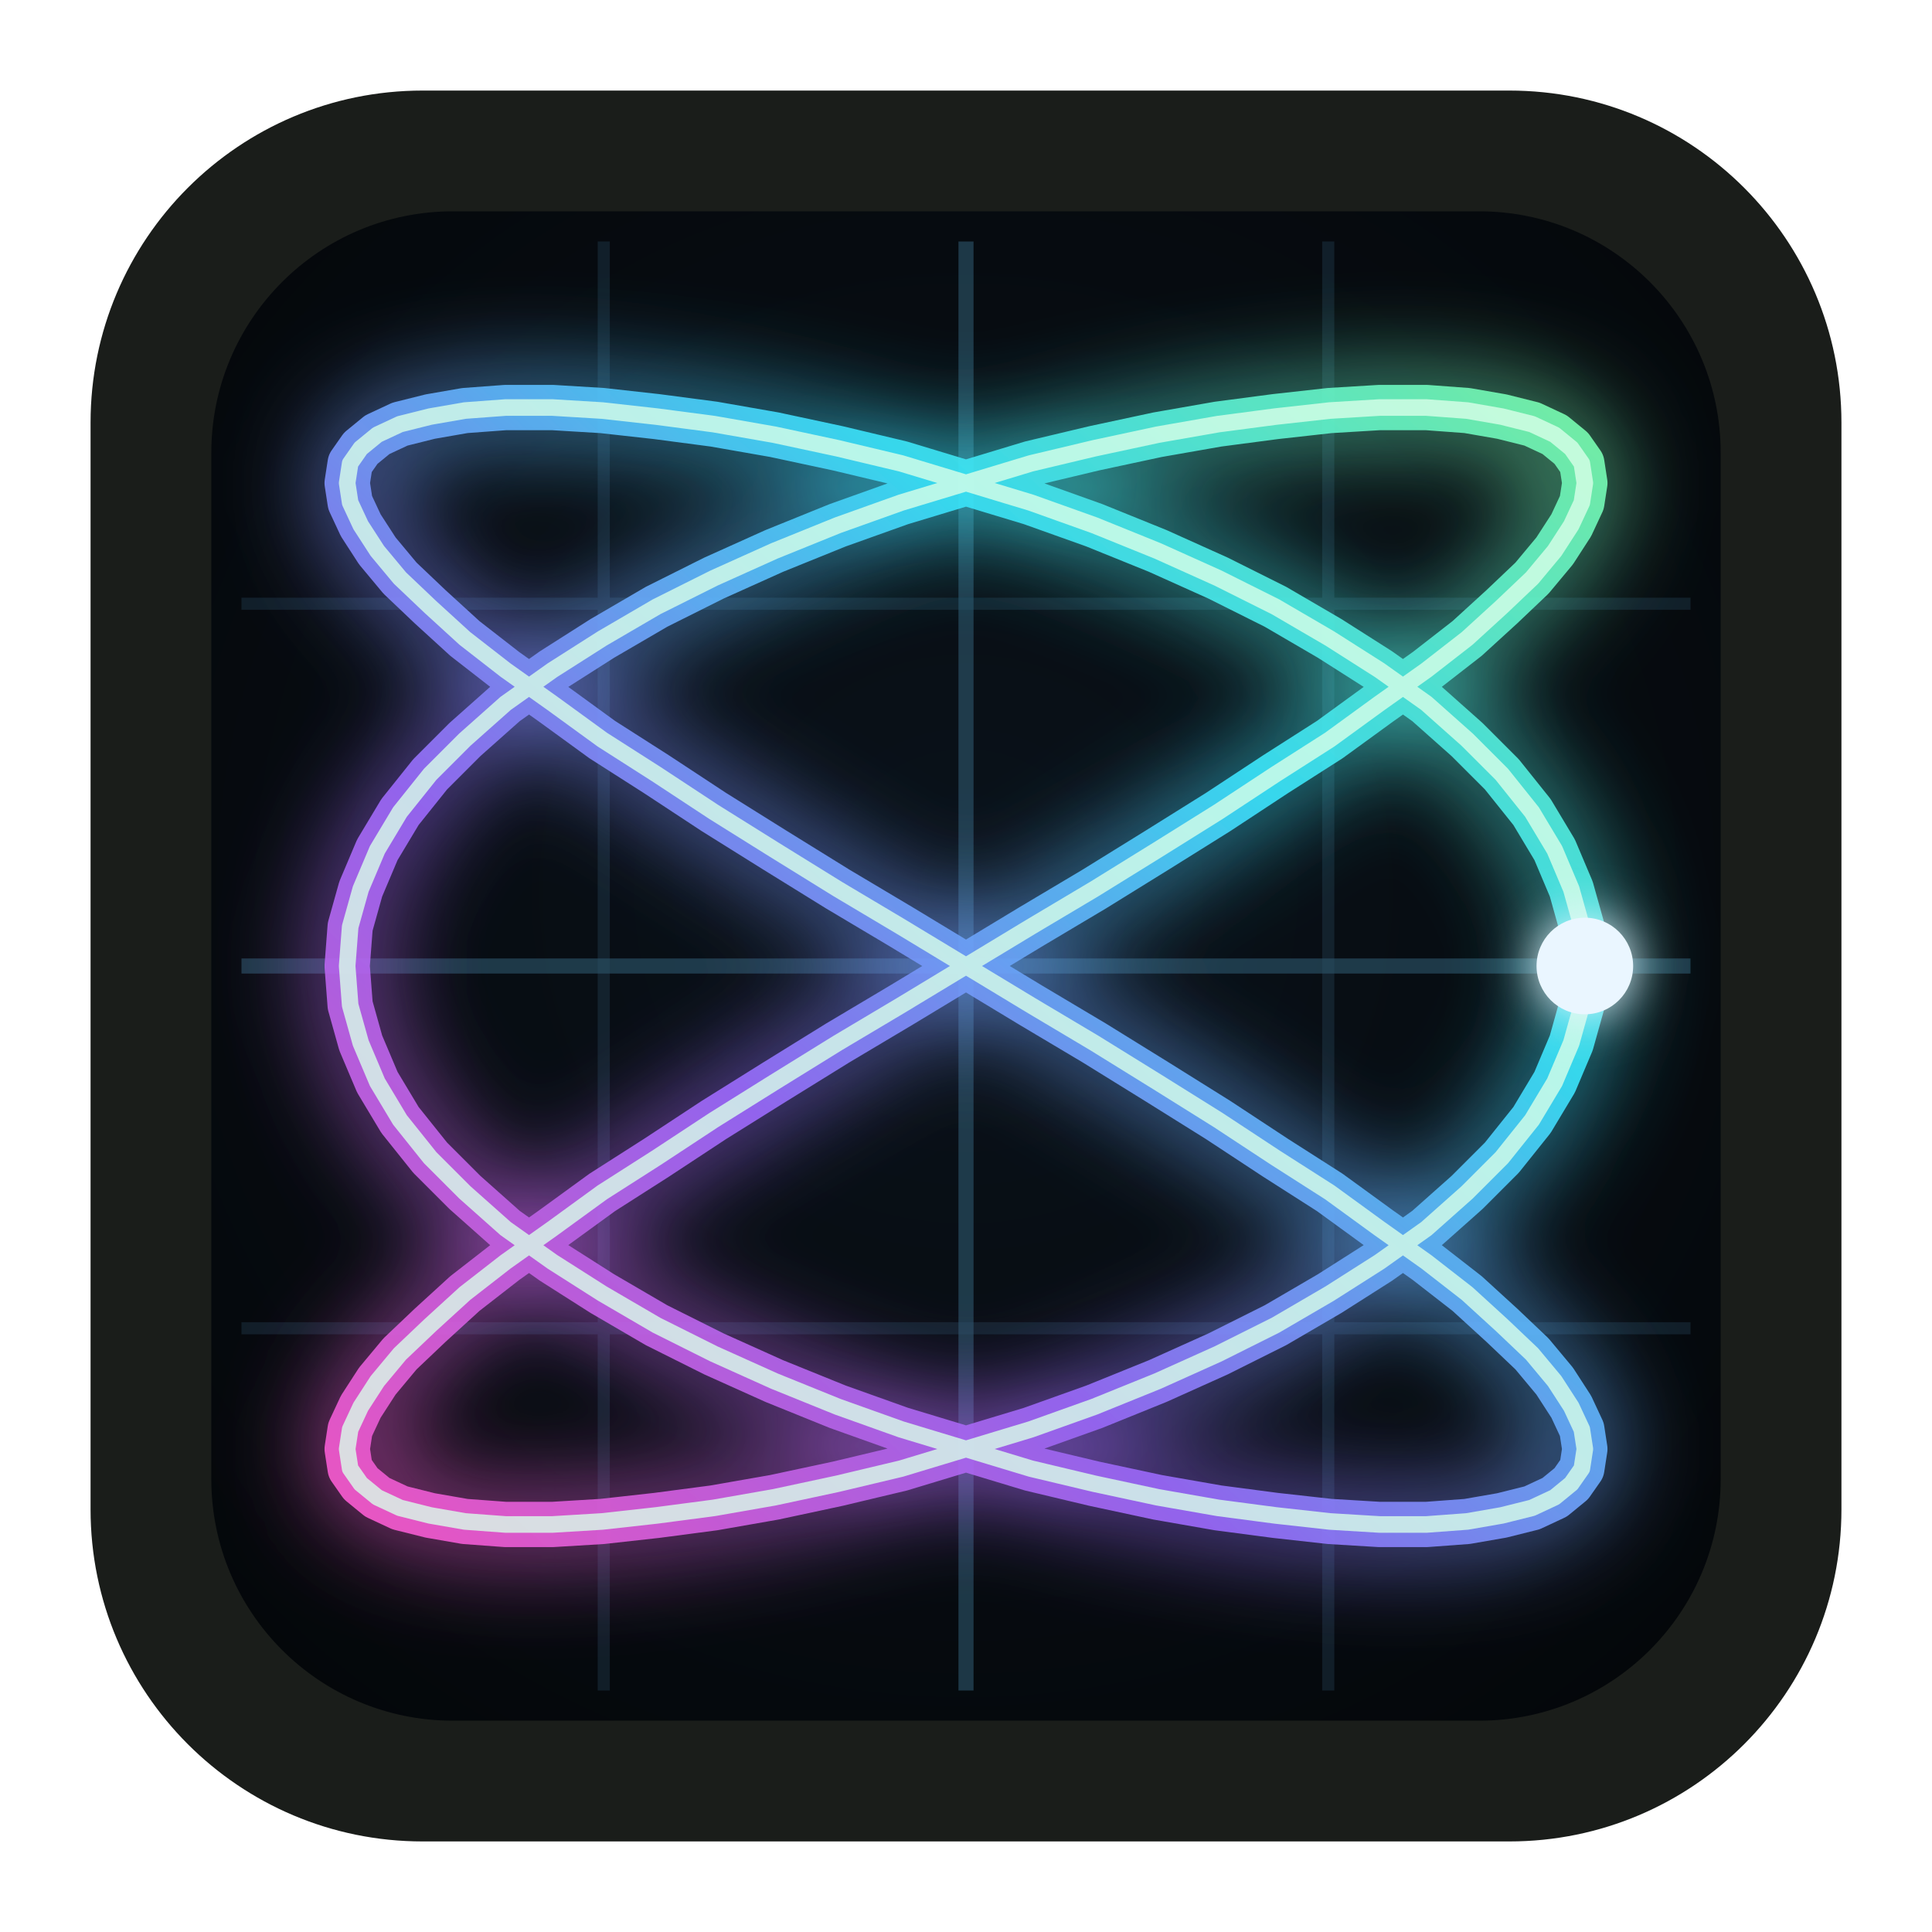
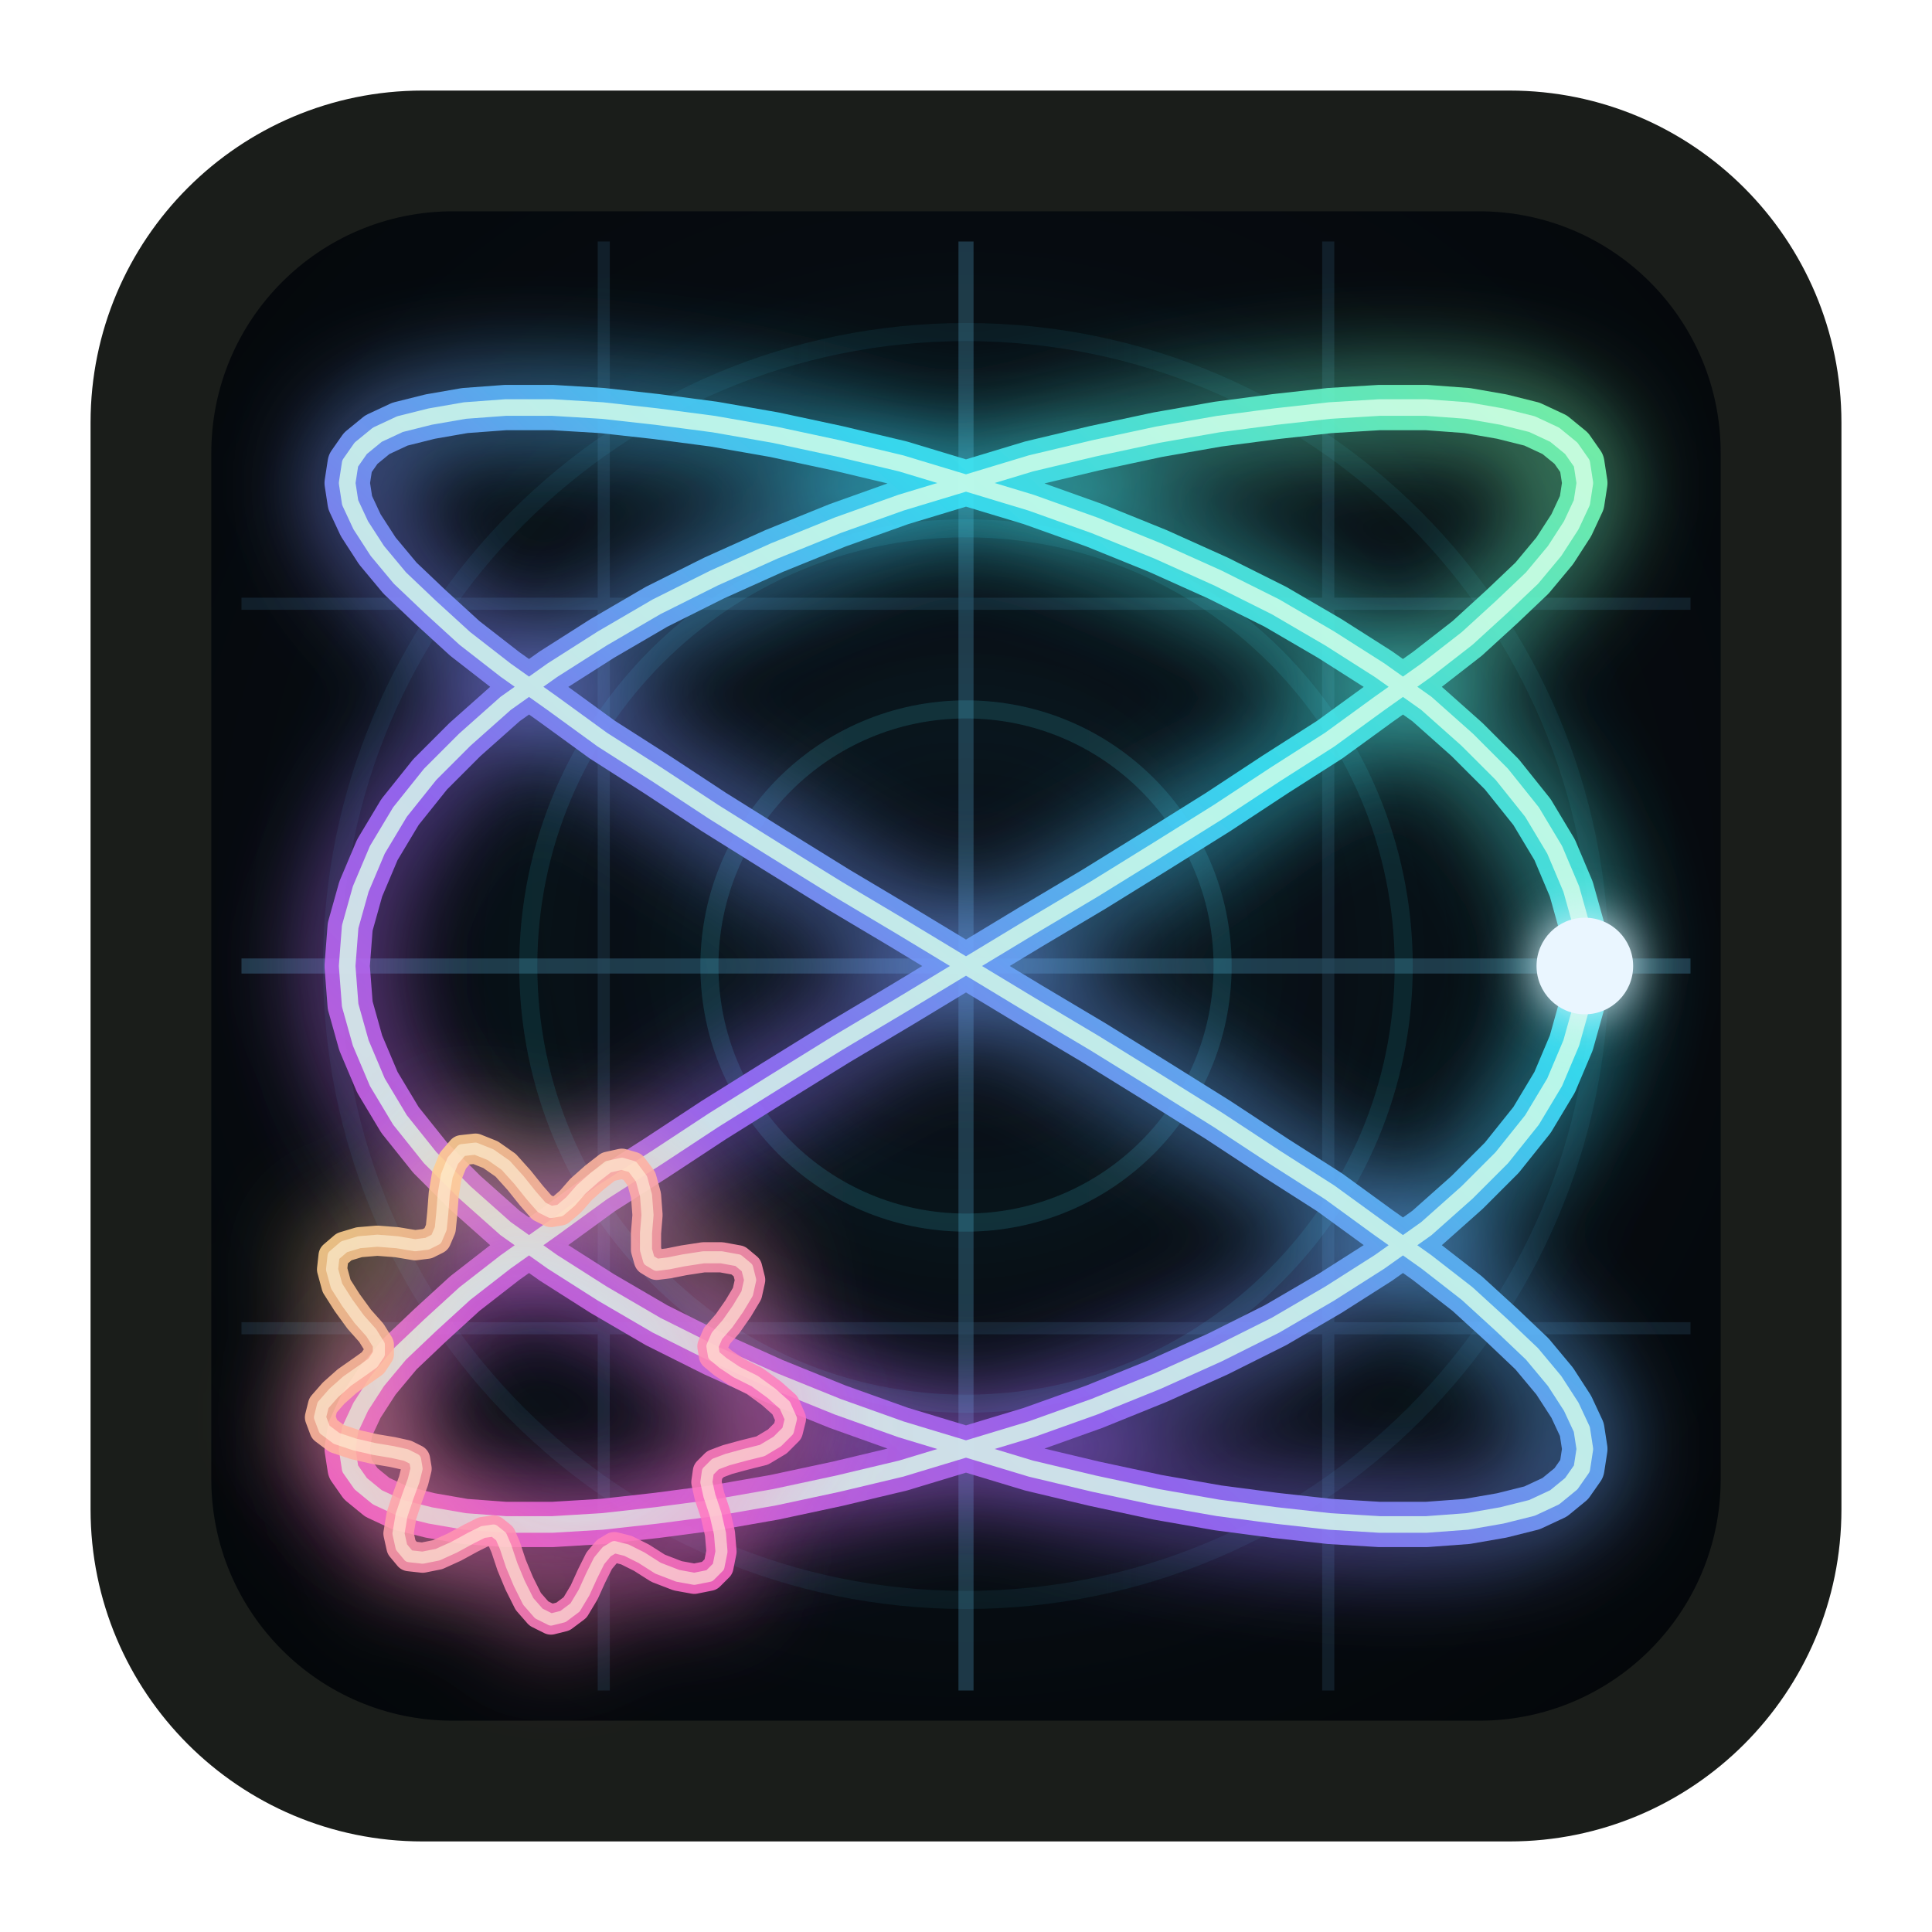
<svg xmlns="http://www.w3.org/2000/svg" width="128" height="128" viewBox="0 0 128 128">
  <defs>
    <filter id="beam-glow" x="-40%" y="-40%" width="180%" height="180%">
      <feGaussianBlur in="SourceGraphic" stdDeviation="3.2" result="blur" />
      <feMerge>
        <feMergeNode in="blur" />
        <feMergeNode in="SourceGraphic" />
      </feMerge>
    </filter>
    <filter id="flash-glow" x="-60%" y="-60%" width="220%" height="220%">
      <feGaussianBlur in="SourceGraphic" stdDeviation="1.6" result="blur" />
      <feMerge>
        <feMergeNode in="blur" />
        <feMergeNode in="SourceGraphic" />
      </feMerge>
    </filter>
    <radialGradient id="screen-tint" cx="50%" cy="45%" r="70%">
      <stop offset="0%" stop-color="#0a121a" />
      <stop offset="100%" stop-color="#04070a" />
    </radialGradient>
    <linearGradient id="trace-gradient" x1="0%" y1="100%" x2="100%" y2="0%">
      <stop offset="0%" stop-color="#ff5ad1" />
      <stop offset="35%" stop-color="#9d6bff" />
      <stop offset="70%" stop-color="#3ae8ff" />
      <stop offset="100%" stop-color="#7dffb0" />
    </linearGradient>
  </defs>
  <rect x="6" y="6" width="116" height="116" rx="22" fill="#1a1d1a" />
  <rect x="14" y="14" width="100" height="100" rx="16" fill="url(#screen-tint)" />
  <g stroke="#3a6e8a" stroke-width="1" opacity="0.45">
    <line x1="64" y1="16" x2="64" y2="112" />
    <line x1="16" y1="64" x2="112" y2="64" />
  </g>
  <g stroke="#2c5269" stroke-width="0.8" opacity="0.3">
    <line x1="40" y1="16" x2="40" y2="112" />
    <line x1="88" y1="16" x2="88" y2="112" />
    <line x1="16" y1="40" x2="112" y2="40" />
    <line x1="16" y1="88" x2="112" y2="88" />
  </g>
+   <g fill="none" stroke="#3ae8ff" stroke-width="1.2" filter="url(#beam-glow)">
+     <circle cx="64" cy="64" r="17" opacity="0.14" />
+     <circle cx="64" cy="64" r="29" opacity="0.10" />
+     <circle cx="64" cy="64" r="42" opacity="0.07" />
+   </g>
  <path d="M 105.0 64.0 L 104.8 66.6 L 104.1 69.1 L 103.0 71.7 L 101.5 74.2 L 99.5 76.7 L 97.2 79.0 L 94.5 81.4 L 91.4 83.6 L 88.1 85.7 L 84.5 87.8 L 80.7 89.7 L 76.7 91.5 L 72.5 93.2 L 68.3 94.7 L 64.0 96.0 L 59.7 97.3 L 55.5 98.3 L 51.3 99.2 L 47.3 99.9 L 43.5 100.4 L 39.9 100.8 L 36.6 101.0 L 33.5 101.0 L 30.8 100.8 L 28.5 100.4 L 26.5 99.9 L 25.0 99.2 L 23.9 98.3 L 23.2 97.3 L 23.0 96.0 L 23.2 94.7 L 23.9 93.2 L 25.0 91.5 L 26.5 89.7 L 28.5 87.8 L 30.8 85.7 L 33.5 83.6 L 36.6 81.4 L 39.9 79.0 L 43.5 76.7 L 47.3 74.2 L 51.3 71.7 L 55.5 69.1 L 59.7 66.6 L 64.0 64.0 L 68.3 61.4 L 72.5 58.9 L 76.7 56.3 L 80.7 53.8 L 84.5 51.3 L 88.1 49.0 L 91.4 46.6 L 94.5 44.4 L 97.2 42.3 L 99.5 40.2 L 101.5 38.3 L 103.0 36.5 L 104.1 34.8 L 104.8 33.3 L 105.0 32.0 L 104.8 30.7 L 104.1 29.7 L 103.0 28.8 L 101.5 28.1 L 99.5 27.6 L 97.2 27.2 L 94.5 27.0 L 91.4 27.0 L 88.1 27.2 L 84.5 27.6 L 80.7 28.1 L 76.7 28.8 L 72.5 29.7 L 68.3 30.7 L 64.0 32.0 L 59.7 33.3 L 55.5 34.8 L 51.3 36.5 L 47.3 38.3 L 43.5 40.2 L 39.9 42.3 L 36.6 44.4 L 33.5 46.6 L 30.8 49.0 L 28.5 51.3 L 26.5 53.8 L 25.0 56.3 L 23.9 58.9 L 23.2 61.4 L 23.0 64.0 L 23.2 66.6 L 23.9 69.1 L 25.0 71.7 L 26.5 74.2 L 28.5 76.7 L 30.8 79.0 L 33.5 81.4 L 36.6 83.6 L 39.9 85.7 L 43.5 87.8 L 47.3 89.7 L 51.3 91.5 L 55.5 93.2 L 59.7 94.7 L 64.0 96.0 L 68.3 97.3 L 72.5 98.3 L 76.7 99.2 L 80.7 99.9 L 84.5 100.4 L 88.1 100.8 L 91.4 101.0 L 94.5 101.0 L 97.2 100.8 L 99.5 100.4 L 101.5 99.9 L 103.0 99.2 L 104.1 98.3 L 104.8 97.3 L 105.0 96.0 L 104.8 94.7 L 104.1 93.2 L 103.0 91.5 L 101.5 89.7 L 99.5 87.8 L 97.2 85.7 L 94.5 83.6 L 91.4 81.4 L 88.1 79.0 L 84.5 76.7 L 80.7 74.2 L 76.7 71.7 L 72.5 69.1 L 68.3 66.6 L 64.0 64.0 L 59.7 61.4 L 55.5 58.9 L 51.3 56.3 L 47.3 53.8 L 43.5 51.3 L 39.9 49.0 L 36.6 46.6 L 33.5 44.4 L 30.8 42.3 L 28.5 40.2 L 26.5 38.3 L 25.0 36.5 L 23.9 34.8 L 23.2 33.3 L 23.0 32.0 L 23.2 30.7 L 23.9 29.7 L 25.0 28.8 L 26.5 28.1 L 28.5 27.6 L 30.8 27.2 L 33.5 27.0 L 36.6 27.0 L 39.9 27.2 L 43.5 27.6 L 47.3 28.1 L 51.3 28.8 L 55.5 29.7 L 59.7 30.7 L 64.0 32.0 L 68.3 33.3 L 72.5 34.8 L 76.7 36.5 L 80.7 38.3 L 84.5 40.2 L 88.1 42.3 L 91.4 44.4 L 94.5 46.6 L 97.2 49.0 L 99.5 51.3 L 101.5 53.8 L 103.0 56.3 L 104.1 58.9 L 104.8 61.4 L 105.0 64.0" fill="none" stroke="url(#trace-gradient)" stroke-width="3.0" stroke-linecap="round" stroke-linejoin="round" filter="url(#beam-glow)" opacity="0.92" />
  <path d="M 105.0 64.0 L 104.8 66.6 L 104.1 69.1 L 103.0 71.7 L 101.5 74.2 L 99.5 76.7 L 97.2 79.0 L 94.5 81.4 L 91.4 83.6 L 88.1 85.7 L 84.5 87.8 L 80.7 89.7 L 76.7 91.5 L 72.5 93.2 L 68.3 94.7 L 64.0 96.0 L 59.7 97.3 L 55.5 98.3 L 51.3 99.2 L 47.3 99.9 L 43.5 100.4 L 39.9 100.8 L 36.6 101.0 L 33.5 101.0 L 30.8 100.8 L 28.5 100.4 L 26.5 99.9 L 25.0 99.2 L 23.9 98.3 L 23.2 97.3 L 23.0 96.0 L 23.2 94.7 L 23.9 93.2 L 25.0 91.5 L 26.5 89.7 L 28.5 87.8 L 30.8 85.7 L 33.5 83.6 L 36.6 81.4 L 39.9 79.0 L 43.5 76.7 L 47.3 74.2 L 51.3 71.7 L 55.5 69.1 L 59.7 66.6 L 64.0 64.0 L 68.3 61.4 L 72.5 58.9 L 76.7 56.3 L 80.7 53.8 L 84.5 51.3 L 88.1 49.0 L 91.4 46.6 L 94.5 44.4 L 97.2 42.3 L 99.5 40.2 L 101.5 38.3 L 103.0 36.5 L 104.1 34.8 L 104.8 33.3 L 105.0 32.0 L 104.8 30.7 L 104.1 29.7 L 103.0 28.8 L 101.5 28.1 L 99.5 27.6 L 97.2 27.2 L 94.5 27.0 L 91.4 27.0 L 88.1 27.2 L 84.5 27.6 L 80.7 28.1 L 76.7 28.8 L 72.5 29.7 L 68.3 30.7 L 64.0 32.0 L 59.7 33.3 L 55.5 34.8 L 51.3 36.5 L 47.3 38.3 L 43.5 40.2 L 39.9 42.3 L 36.6 44.4 L 33.5 46.6 L 30.8 49.0 L 28.5 51.3 L 26.5 53.8 L 25.0 56.3 L 23.9 58.9 L 23.2 61.4 L 23.0 64.0 L 23.2 66.6 L 23.9 69.1 L 25.0 71.7 L 26.5 74.2 L 28.5 76.7 L 30.8 79.0 L 33.5 81.4 L 36.6 83.6 L 39.9 85.7 L 43.5 87.8 L 47.3 89.7 L 51.3 91.5 L 55.5 93.2 L 59.7 94.7 L 64.0 96.0 L 68.3 97.3 L 72.5 98.3 L 76.7 99.2 L 80.7 99.9 L 84.5 100.4 L 88.1 100.8 L 91.4 101.0 L 94.5 101.0 L 97.2 100.8 L 99.5 100.4 L 101.5 99.9 L 103.0 99.2 L 104.1 98.3 L 104.8 97.3 L 105.0 96.0 L 104.8 94.7 L 104.1 93.2 L 103.0 91.5 L 101.5 89.7 L 99.5 87.8 L 97.2 85.7 L 94.5 83.6 L 91.4 81.4 L 88.1 79.0 L 84.5 76.7 L 80.7 74.2 L 76.7 71.7 L 72.5 69.1 L 68.3 66.6 L 64.0 64.0 L 59.7 61.4 L 55.5 58.9 L 51.3 56.3 L 47.3 53.8 L 43.5 51.3 L 39.9 49.0 L 36.6 46.6 L 33.5 44.4 L 30.8 42.3 L 28.5 40.2 L 26.5 38.3 L 25.0 36.5 L 23.9 34.8 L 23.2 33.3 L 23.0 32.0 L 23.2 30.7 L 23.9 29.7 L 25.0 28.8 L 26.5 28.1 L 28.5 27.6 L 30.8 27.2 L 33.5 27.0 L 36.6 27.0 L 39.9 27.2 L 43.5 27.6 L 47.3 28.1 L 51.3 28.8 L 55.5 29.7 L 59.7 30.7 L 64.0 32.0 L 68.3 33.3 L 72.5 34.8 L 76.7 36.5 L 80.7 38.3 L 84.5 40.2 L 88.1 42.3 L 91.4 44.4 L 94.5 46.6 L 97.2 49.0 L 99.5 51.3 L 101.5 53.8 L 103.0 56.3 L 104.1 58.9 L 104.8 61.4 L 105.0 64.0" fill="none" stroke="#d8ffe8" stroke-width="1.1" stroke-linecap="round" stroke-linejoin="round" opacity="0.8" />
+   <linearGradient id="ring-gradient" x1="0%" y1="0%" x2="100%" y2="100%">
+     <stop offset="0%" stop-color="#ffdf87" />
+     <stop offset="100%" stop-color="#ff5ad1" />
+   </linearGradient>
+   <path d="M 50.0 91.5 L 51.1 92.3 L 52.0 93.1 L 52.4 94.0 L 52.2 94.8 L 51.5 95.5 L 50.5 96.1 L 49.3 96.4 L 48.2 96.7 L 47.4 97.0 L 46.9 97.5 L 46.8 98.2 L 47.0 99.1 L 47.4 100.3 L 47.7 101.6 L 47.8 102.8 L 47.6 103.8 L 47.0 104.4 L 46.0 104.6 L 44.9 104.4 L 43.6 103.9 L 42.5 103.2 L 41.5 102.7 L 40.7 102.5 L 40.2 102.8 L 39.7 103.4 L 39.2 104.4 L 38.7 105.5 L 38.1 106.5 L 37.3 107.1 L 36.5 107.3 L 35.7 106.9 L 35.0 106.1 L 34.4 104.9 L 33.9 103.7 L 33.5 102.5 L 33.2 101.8 L 32.7 101.4 L 32.0 101.5 L 31.2 101.9 L 30.1 102.5 L 29.0 103.0 L 28.0 103.2 L 27.1 103.1 L 26.6 102.5 L 26.4 101.6 L 26.6 100.4 L 27.0 99.2 L 27.4 98.1 L 27.6 97.3 L 27.5 96.7 L 26.9 96.4 L 26.0 96.2 L 24.8 96.0 L 23.5 95.7 L 22.3 95.3 L 21.5 94.7 L 21.2 93.9 L 21.4 93.1 L 22.1 92.3 L 23.0 91.5 L 24.0 90.8 L 24.7 90.3 L 25.1 89.7 L 25.1 89.1 L 24.6 88.3 L 23.8 87.4 L 23.0 86.3 L 22.3 85.2 L 22.0 84.1 L 22.1 83.2 L 22.8 82.6 L 23.8 82.3 L 25.0 82.2 L 26.3 82.3 L 27.5 82.5 L 28.3 82.4 L 28.9 82.1 L 29.2 81.4 L 29.3 80.4 L 29.4 79.1 L 29.6 77.9 L 30.0 76.9 L 30.6 76.2 L 31.5 76.1 L 32.5 76.5 L 33.5 77.2 L 34.4 78.2 L 35.2 79.2 L 35.9 80.0 L 36.5 80.3 L 37.1 80.2 L 37.8 79.6 L 38.5 78.8 L 39.4 78.0 L 40.3 77.3 L 41.2 77.1 L 41.9 77.3 L 42.5 78.1 L 42.8 79.2 L 42.9 80.5 L 42.8 81.7 L 42.8 82.8 L 43.0 83.5 L 43.5 83.8 L 44.3 83.7 L 45.3 83.5 L 46.6 83.3 L 47.8 83.3 L 48.9 83.5 L 49.5 84.0 L 49.7 84.8 L 49.5 85.7 L 48.9 86.7 L 48.2 87.7 L 47.5 88.5 L 47.2 89.2 L 47.3 89.8 L 47.9 90.3 L 48.8 90.9 L 50.0 91.5" fill="none" stroke="url(#ring-gradient)" stroke-width="2.0" stroke-linecap="round" stroke-linejoin="round" filter="url(#beam-glow)" opacity="0.9" />
+   <path d="M 50.0 91.5 L 51.1 92.3 L 52.0 93.1 L 52.4 94.0 L 52.2 94.8 L 51.5 95.5 L 50.5 96.1 L 49.3 96.4 L 48.2 96.7 L 47.4 97.0 L 46.9 97.5 L 46.8 98.2 L 47.0 99.1 L 47.4 100.3 L 47.7 101.6 L 47.8 102.8 L 47.6 103.8 L 47.0 104.4 L 46.0 104.6 L 44.9 104.4 L 43.6 103.9 L 42.5 103.2 L 41.5 102.7 L 40.7 102.5 L 40.2 102.8 L 39.7 103.4 L 39.2 104.4 L 38.7 105.5 L 38.1 106.5 L 37.3 107.1 L 36.5 107.3 L 35.7 106.9 L 35.0 106.1 L 34.4 104.9 L 33.9 103.7 L 33.5 102.5 L 33.2 101.8 L 32.7 101.4 L 32.0 101.5 L 31.2 101.9 L 30.1 102.5 L 29.0 103.0 L 28.0 103.2 L 27.1 103.1 L 26.6 102.5 L 26.4 101.6 L 26.6 100.4 L 27.0 99.2 L 27.4 98.1 L 27.6 97.3 L 27.5 96.7 L 26.9 96.4 L 26.0 96.2 L 24.8 96.0 L 23.5 95.7 L 22.3 95.3 L 21.5 94.7 L 21.2 93.9 L 21.4 93.1 L 22.1 92.3 L 23.0 91.5 L 24.0 90.8 L 24.7 90.3 L 25.1 89.7 L 25.1 89.1 L 24.6 88.3 L 23.8 87.4 L 23.0 86.3 L 22.3 85.2 L 22.0 84.1 L 22.1 83.2 L 22.8 82.6 L 23.8 82.3 L 25.0 82.2 L 26.3 82.3 L 27.5 82.5 L 28.3 82.4 L 28.9 82.1 L 29.2 81.4 L 29.3 80.4 L 29.4 79.1 L 29.6 77.9 L 30.0 76.9 L 30.6 76.2 L 31.5 76.1 L 32.5 76.5 L 33.5 77.2 L 34.4 78.2 L 35.2 79.2 L 35.9 80.0 L 36.5 80.3 L 37.1 80.2 L 37.8 79.6 L 38.5 78.8 L 39.4 78.0 L 40.3 77.3 L 41.2 77.1 L 41.9 77.3 L 42.5 78.1 L 42.8 79.2 L 42.9 80.5 L 42.8 81.7 L 42.8 82.8 L 43.0 83.5 L 43.5 83.8 L 44.3 83.7 L 45.3 83.5 L 46.6 83.3 L 47.8 83.3 L 48.9 83.5 L 49.5 84.0 L 49.7 84.8 L 49.5 85.7 L 48.9 86.7 L 48.2 87.7 L 47.5 88.5 L 47.2 89.2 L 47.3 89.8 L 47.9 90.3 L 48.8 90.9 L 50.0 91.5" fill="none" stroke="#fff3d8" stroke-width="0.8" stroke-linecap="round" stroke-linejoin="round" opacity="0.6" />
  <circle cx="105" cy="64" r="3.2" fill="#eaf6ff" filter="url(#flash-glow)" />
</svg>
